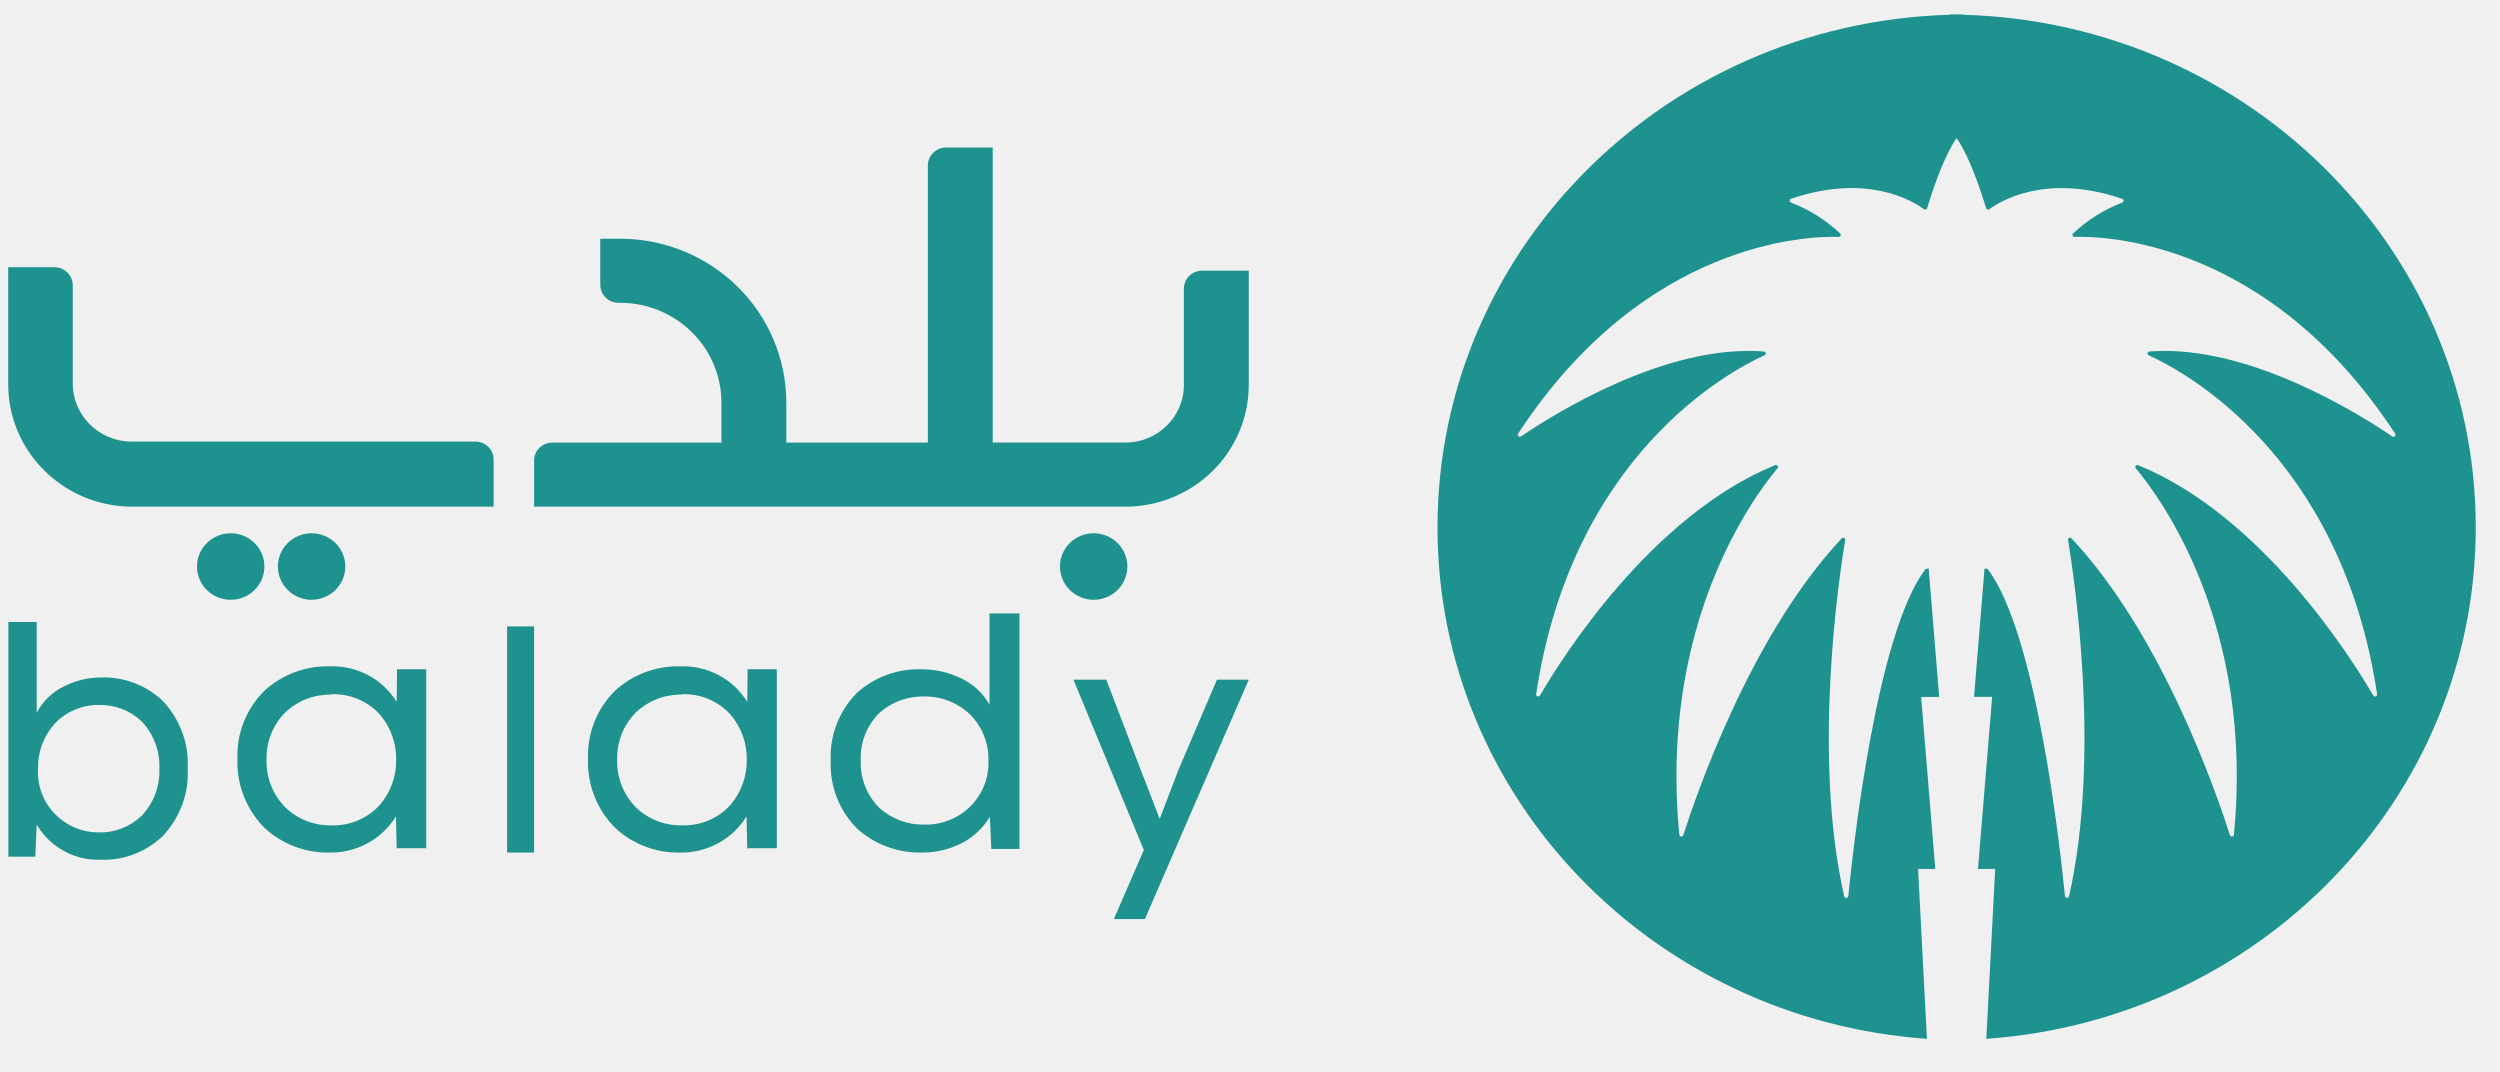
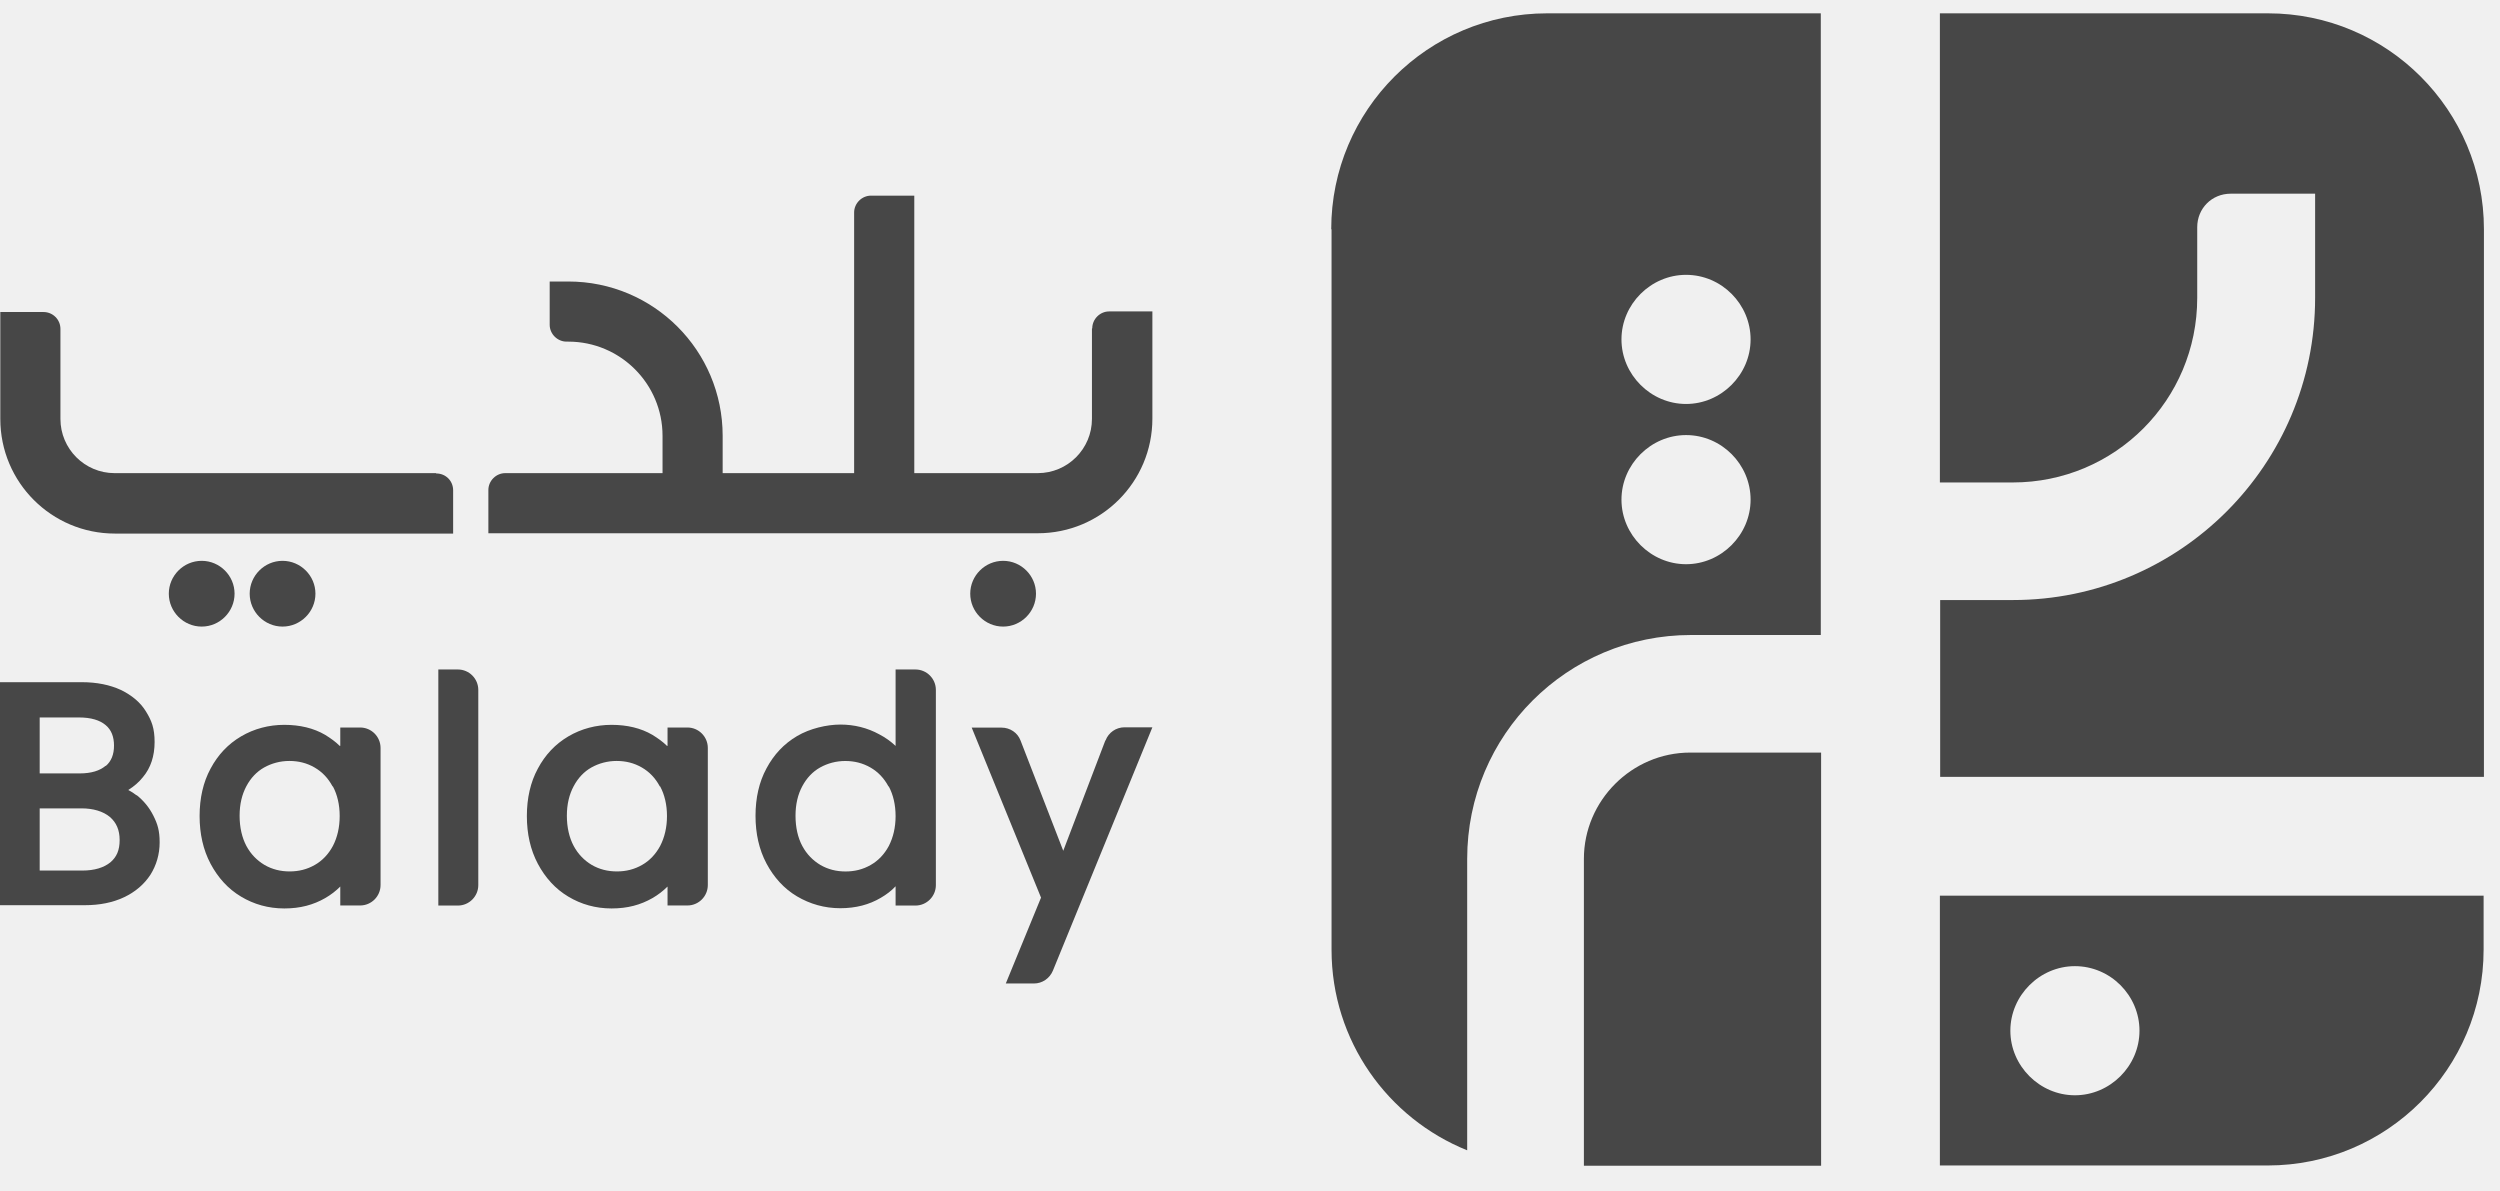
- <svg xmlns="http://www.w3.org/2000/svg" width="70" height="30" viewBox="0 0 70 30" fill="none">
-   <g clip-path="url(#clip0_30_12473)">
-     <path d="M33.149 8.084L33.149 10.774C33.15 11.667 32.417 12.391 31.512 12.391L27.796 12.391L27.796 4.13L26.489 4.13C26.354 4.13 26.225 4.184 26.129 4.278C26.034 4.372 25.98 4.5 25.98 4.634L25.98 12.393L22.017 12.393L22.017 11.28C22.018 10.062 21.529 8.894 20.657 8.032C19.785 7.17 18.601 6.685 17.366 6.684L16.808 6.684L16.808 7.976C16.808 8.109 16.861 8.237 16.957 8.331C17.052 8.426 17.182 8.479 17.317 8.479L17.367 8.479C18.933 8.481 20.202 9.735 20.2 11.28L20.2 12.393L15.463 12.393C15.182 12.393 14.955 12.618 14.955 12.896L14.955 14.187L31.512 14.187C32.429 14.186 33.308 13.826 33.955 13.186C34.603 12.546 34.966 11.678 34.965 10.774L34.965 7.579L33.658 7.579C33.523 7.579 33.394 7.632 33.298 7.727C33.203 7.821 33.149 7.949 33.149 8.082" fill="#1E928F" />
-     <path d="M13.315 12.364L3.668 12.364C2.758 12.354 2.027 11.618 2.037 10.72L2.037 7.995C2.04 7.716 1.814 7.487 1.531 7.482L0.23 7.482L0.23 10.72C0.209 12.614 1.748 14.166 3.668 14.187L13.822 14.187L13.822 12.875C13.823 12.741 13.771 12.611 13.676 12.516C13.581 12.42 13.451 12.365 13.315 12.364Z" fill="#1E928F" />
-     <path d="M8.724 14.931C8.203 14.931 7.781 15.348 7.781 15.862C7.781 16.377 8.203 16.794 8.724 16.794C9.246 16.794 9.668 16.377 9.668 15.862C9.668 15.615 9.569 15.379 9.392 15.204C9.215 15.029 8.975 14.931 8.724 14.931Z" fill="#1E928F" />
-     <path d="M6.46 14.931C5.938 14.931 5.516 15.348 5.516 15.862C5.516 16.377 5.938 16.794 6.46 16.794C6.981 16.794 7.403 16.377 7.403 15.862C7.403 15.615 7.304 15.379 7.127 15.204C6.95 15.029 6.71 14.931 6.46 14.931Z" fill="#1E928F" />
-     <mask id="mask0_30_12473" style="mask-type:luminance" maskUnits="userSpaceOnUse" x="0" y="17" width="6" height="8">
-       <path d="M0.23 17.416L5.26 17.416L5.26 24.076L0.23 24.076L0.23 17.416Z" fill="white" />
-     </mask>
-     <g mask="url(#mask0_30_12473)">
-       <path d="M2.818 24.076C2.083 24.096 1.396 23.717 1.028 23.089L0.989 23.987L0.23 23.987L0.23 17.416L1.028 17.416L1.028 19.957C1.198 19.634 1.469 19.373 1.801 19.213C2.119 19.054 2.471 18.97 2.828 18.969C3.471 18.948 4.095 19.185 4.558 19.625C5.04 20.139 5.293 20.823 5.26 21.523C5.291 22.219 5.038 22.898 4.557 23.409C4.093 23.855 3.466 24.096 2.818 24.076ZM2.769 19.739C2.316 19.734 1.881 19.911 1.564 20.23C1.234 20.577 1.056 21.038 1.066 21.514C1.035 21.978 1.2 22.435 1.523 22.775C1.846 23.116 2.297 23.309 2.769 23.308C3.215 23.317 3.646 23.149 3.966 22.842C4.304 22.486 4.482 22.011 4.462 21.524C4.484 21.034 4.305 20.556 3.966 20.198C3.645 19.894 3.214 19.729 2.769 19.739Z" fill="#1E928F" />
-     </g>
-     <path d="M9.23 23.872C8.548 23.886 7.889 23.634 7.395 23.17C6.891 22.655 6.621 21.96 6.648 21.244C6.623 20.537 6.894 19.851 7.397 19.347C7.89 18.891 8.543 18.643 9.218 18.657L9.239 18.657C9.998 18.632 10.712 19.012 11.107 19.652L11.117 18.739L11.934 18.739L11.934 23.749L11.128 23.749L11.107 23.769L11.087 22.856C10.695 23.497 9.988 23.884 9.23 23.872ZM9.281 19.438L9.271 19.449C8.795 19.441 8.336 19.619 7.992 19.943C7.639 20.297 7.448 20.778 7.464 21.274C7.449 21.772 7.64 22.255 7.992 22.611C8.334 22.938 8.794 23.118 9.27 23.11C9.79 23.129 10.291 22.918 10.637 22.536C10.939 22.182 11.101 21.733 11.093 21.271C11.1 20.811 10.939 20.363 10.64 20.01C10.296 19.63 9.798 19.42 9.281 19.438Z" fill="#1E928F" />
-     <path d="M14.199 23.871L14.954 23.871L14.954 17.539L14.199 17.539L14.199 23.871Z" fill="#1E928F" />
-     <path d="M19.046 23.872C18.365 23.887 17.705 23.634 17.212 23.17C16.708 22.655 16.438 21.96 16.465 21.244C16.439 20.537 16.71 19.851 17.214 19.347C17.706 18.891 18.36 18.643 19.035 18.657L19.056 18.657C19.815 18.632 20.528 19.012 20.923 19.652L20.934 18.739L21.751 18.739L21.751 23.749L20.944 23.749L20.923 23.769L20.903 22.856C20.512 23.497 19.805 23.883 19.046 23.872ZM19.097 19.438L19.087 19.449C18.611 19.441 18.152 19.619 17.809 19.943C17.456 20.297 17.265 20.778 17.281 21.274C17.266 21.772 17.456 22.255 17.809 22.611C18.151 22.938 18.611 23.118 19.087 23.11C19.607 23.129 20.108 22.918 20.454 22.536C20.755 22.182 20.917 21.733 20.91 21.271C20.917 20.811 20.756 20.363 20.456 20.01C20.112 19.63 19.614 19.42 19.097 19.438Z" fill="#1E928F" />
-     <path d="M25.821 23.871C25.149 23.889 24.495 23.649 23.999 23.201C23.498 22.697 23.23 22.011 23.26 21.305C23.227 20.596 23.494 19.906 23.996 19.398C24.49 18.953 25.142 18.716 25.811 18.74C26.186 18.74 26.555 18.824 26.893 18.984C27.238 19.142 27.523 19.404 27.706 19.732L27.706 17.176L28.536 17.176L28.546 17.166L28.546 23.771L27.757 23.771L27.716 22.869C27.522 23.194 27.237 23.456 26.896 23.625C26.562 23.789 26.194 23.873 25.821 23.871ZM25.873 19.501C25.412 19.491 24.964 19.656 24.622 19.962C24.268 20.315 24.079 20.798 24.101 21.294C24.081 21.788 24.269 22.269 24.622 22.62C24.965 22.931 25.416 23.099 25.881 23.089C26.367 23.101 26.836 22.914 27.176 22.572C27.517 22.23 27.698 21.764 27.676 21.285C27.686 20.803 27.497 20.338 27.153 19.996C26.81 19.673 26.352 19.495 25.878 19.501L25.873 19.501Z" fill="#1E928F" />
-     <path d="M34.075 19.03L32.996 21.557L32.472 22.929L31.937 21.547L30.976 19.03L30.056 19.03L32.027 23.8L31.188 25.734L32.057 25.734L34.965 19.03L34.075 19.03Z" fill="#1E928F" />
-     <path d="M30.623 14.931C30.101 14.931 29.679 15.348 29.679 15.862C29.679 16.377 30.101 16.794 30.623 16.794C31.144 16.794 31.567 16.377 31.567 15.862C31.567 15.615 31.467 15.379 31.29 15.204C31.113 15.029 30.873 14.931 30.623 14.931Z" fill="#1E928F" />
-     <path d="M54.974 3.638C54.808 3.788 54.437 4.276 53.96 5.826C53.955 5.844 53.941 5.858 53.923 5.864C53.905 5.87 53.885 5.868 53.87 5.857C53.577 5.641 52.294 4.835 50.149 5.566C50.127 5.574 50.111 5.594 50.111 5.618C50.11 5.641 50.124 5.663 50.146 5.671C50.661 5.868 51.131 6.164 51.528 6.542C51.543 6.559 51.545 6.583 51.535 6.603C51.525 6.622 51.504 6.634 51.482 6.633C50.663 6.608 46.054 6.721 42.506 12.144C42.492 12.166 42.496 12.196 42.516 12.214C42.535 12.232 42.565 12.235 42.588 12.22C43.468 11.621 46.624 9.624 49.389 9.842C49.414 9.844 49.435 9.862 49.44 9.887C49.445 9.912 49.432 9.936 49.409 9.947C48.416 10.396 44.02 12.743 43.012 19.436C43.008 19.463 43.025 19.489 43.051 19.497C43.077 19.506 43.105 19.496 43.12 19.473C43.739 18.411 46.241 14.436 49.702 13.025C49.726 13.015 49.754 13.022 49.77 13.043C49.786 13.064 49.786 13.093 49.769 13.113C49.097 13.912 46.446 17.477 47.022 23.374C47.025 23.4 47.046 23.42 47.072 23.423C47.099 23.426 47.123 23.41 47.132 23.386C47.495 22.251 49.023 17.784 51.566 15.077C51.583 15.058 51.61 15.052 51.633 15.063C51.656 15.073 51.669 15.098 51.665 15.122C51.496 16.144 50.739 21.161 51.639 25.1C51.646 25.126 51.672 25.144 51.699 25.142C51.727 25.139 51.749 25.118 51.752 25.091C51.9 23.613 52.556 17.742 53.906 15.945C53.918 15.931 53.935 15.923 53.953 15.922C53.953 15.922 53.971 15.922 54.003 15.92L54.297 19.514L53.792 19.514L54.188 24.331L53.706 24.331L53.954 29.087C46.291 28.548 40.25 22.342 40.25 14.768C40.25 6.857 46.835 0.441 54.974 0.407L54.974 3.638Z" fill="#1E928F" />
-     <path d="M54.597 3.638C54.763 3.788 55.134 4.276 55.611 5.826C55.616 5.844 55.63 5.858 55.647 5.864C55.665 5.871 55.685 5.868 55.701 5.858C55.993 5.642 57.276 4.836 59.421 5.567C59.444 5.575 59.459 5.595 59.46 5.619C59.46 5.642 59.446 5.664 59.424 5.672C58.909 5.869 58.44 6.164 58.043 6.542C58.028 6.559 58.026 6.583 58.036 6.603C58.046 6.622 58.067 6.634 58.089 6.633C58.908 6.608 63.517 6.721 67.065 12.144C67.079 12.166 67.075 12.196 67.055 12.215C67.036 12.233 67.005 12.235 66.983 12.22C66.103 11.621 62.947 9.624 60.182 9.842C60.157 9.844 60.135 9.862 60.131 9.887C60.126 9.912 60.138 9.936 60.161 9.947C61.155 10.396 65.551 12.743 66.559 19.436C66.563 19.464 66.546 19.489 66.52 19.498C66.494 19.507 66.465 19.496 66.451 19.473C65.832 18.411 63.33 14.436 59.869 13.025C59.845 13.015 59.816 13.022 59.8 13.043C59.785 13.064 59.785 13.093 59.802 13.113C60.474 13.912 63.125 17.477 62.549 23.374C62.546 23.4 62.525 23.42 62.499 23.423C62.472 23.426 62.448 23.41 62.439 23.386C62.077 22.251 60.548 17.784 58.005 15.077C57.989 15.057 57.961 15.051 57.938 15.062C57.915 15.073 57.902 15.097 57.906 15.122C58.076 16.144 58.832 21.161 57.932 25.1C57.925 25.126 57.899 25.143 57.872 25.141C57.844 25.139 57.822 25.118 57.819 25.091C57.671 23.613 57.014 17.742 55.664 15.945C55.653 15.931 55.635 15.922 55.617 15.922C55.617 15.922 55.599 15.922 55.567 15.919L55.273 19.513L55.78 19.513L55.383 24.331L55.865 24.331L55.617 29.087C63.281 28.548 69.321 22.342 69.321 14.768C69.321 6.857 62.736 0.441 54.597 0.407L54.597 3.638Z" fill="#1E928F" />
-   </g>
-   <defs>
-     <clipPath id="clip0_30_12473">
-       <rect width="69.551" height="29.044" fill="white" transform="translate(0 0.331543)" />
-     </clipPath>
-   </defs>
+ <svg xmlns="http://www.w3.org/2000/svg" width="63" height="30" viewBox="0 0 63 30" fill="none">
+   <path d="M27.517 8.281V10.557C27.517 11.311 26.905 11.923 26.152 11.923H23.04V4.93H21.95C21.718 4.93 21.524 5.124 21.524 5.355V11.923H18.211V10.983C18.211 8.833 16.472 7.094 14.322 7.094H13.852V8.184C13.852 8.415 14.046 8.609 14.277 8.609H14.322C15.628 8.609 16.696 9.669 16.696 10.983V11.923H12.732C12.501 11.923 12.307 12.117 12.307 12.348V13.438H26.152C27.749 13.438 29.04 12.147 29.04 10.55V7.848H27.95C27.719 7.848 27.525 8.042 27.525 8.273" fill="#474747" />
+   <path d="M10.986 11.923H2.888C2.135 11.923 1.523 11.311 1.523 10.558V8.289C1.523 8.05 1.329 7.863 1.097 7.863H0.008V10.558C0.008 12.155 1.299 13.446 2.896 13.446H11.419V12.356C11.419 12.117 11.232 11.931 10.994 11.931" fill="#474747" />
+   <path d="M25.279 14.133C24.823 14.133 24.45 14.506 24.45 14.961C24.45 15.416 24.823 15.79 25.279 15.79C25.734 15.79 26.107 15.416 26.107 14.961C26.107 14.506 25.734 14.133 25.279 14.133Z" fill="#474747" />
+   <path d="M7.12 14.133C6.665 14.133 6.292 14.506 6.292 14.961C6.292 15.416 6.665 15.79 7.12 15.79C7.575 15.79 7.949 15.416 7.949 14.961C7.949 14.506 7.575 14.133 7.12 14.133Z" fill="#474747" />
+   <path d="M5.083 14.133C4.627 14.133 4.254 14.506 4.254 14.961C4.254 15.416 4.627 15.79 5.083 15.79C5.538 15.79 5.911 15.416 5.911 14.961C5.911 14.506 5.538 14.133 5.083 14.133Z" fill="#474747" />
+   <path d="M3.441 20.043C3.373 19.99 3.306 19.945 3.232 19.908C3.373 19.819 3.5 19.714 3.605 19.58C3.799 19.348 3.896 19.05 3.896 18.699C3.896 18.348 3.821 18.162 3.679 17.93C3.538 17.699 3.321 17.52 3.045 17.386C2.769 17.259 2.441 17.191 2.06 17.191H0V22.811H2.135C2.515 22.811 2.844 22.744 3.127 22.61C3.411 22.476 3.635 22.282 3.791 22.043C3.941 21.804 4.023 21.528 4.023 21.229C4.023 20.931 3.971 20.766 3.866 20.557C3.762 20.349 3.62 20.177 3.441 20.035V20.043ZM1 20.371H2.052C2.351 20.371 2.597 20.445 2.769 20.587C2.933 20.729 3.015 20.916 3.015 21.169C3.015 21.423 2.941 21.595 2.784 21.729C2.62 21.864 2.381 21.938 2.075 21.938H1V20.371ZM2.664 19.296C2.515 19.423 2.299 19.49 2.008 19.49H1V18.08H1.993C2.291 18.08 2.515 18.147 2.664 18.274C2.806 18.393 2.873 18.565 2.873 18.789C2.873 19.012 2.806 19.184 2.664 19.304V19.296Z" fill="#474747" />
+   <path d="M8.56 18.796C8.456 18.691 8.329 18.602 8.195 18.519C7.904 18.348 7.553 18.266 7.165 18.266C6.777 18.266 6.404 18.363 6.075 18.557C5.747 18.751 5.493 19.019 5.306 19.37C5.12 19.713 5.03 20.117 5.03 20.564C5.03 21.012 5.12 21.415 5.306 21.766C5.493 22.117 5.747 22.4 6.075 22.595C6.396 22.788 6.762 22.893 7.165 22.893C7.568 22.893 7.896 22.803 8.195 22.632C8.337 22.55 8.463 22.453 8.575 22.341V22.818H9.075C9.359 22.818 9.59 22.587 9.59 22.303V18.848C9.59 18.564 9.359 18.333 9.075 18.333H8.575V18.796H8.56ZM8.389 19.818C8.501 20.027 8.56 20.281 8.56 20.564C8.56 20.848 8.501 21.102 8.389 21.318C8.277 21.527 8.12 21.691 7.934 21.796C7.739 21.908 7.53 21.96 7.299 21.96C7.068 21.96 6.859 21.908 6.665 21.796C6.478 21.684 6.321 21.527 6.209 21.318C6.098 21.109 6.038 20.848 6.038 20.557C6.038 20.266 6.098 20.02 6.209 19.811C6.321 19.602 6.471 19.445 6.657 19.34C6.844 19.236 7.06 19.176 7.292 19.176C7.523 19.176 7.732 19.228 7.926 19.34C8.12 19.452 8.269 19.609 8.381 19.818H8.389Z" fill="#474747" />
+   <path d="M11.046 22.82H11.539C11.822 22.82 12.053 22.588 12.053 22.305V17.386C12.053 17.102 11.822 16.871 11.539 16.871H11.046V22.82Z" fill="#474747" />
+   <path d="M16.808 18.796C16.703 18.691 16.576 18.602 16.442 18.519C16.151 18.348 15.8 18.266 15.412 18.266C15.024 18.266 14.651 18.363 14.322 18.557C13.994 18.751 13.74 19.019 13.553 19.37C13.367 19.713 13.277 20.117 13.277 20.564C13.277 21.012 13.367 21.415 13.553 21.766C13.74 22.117 13.994 22.4 14.322 22.595C14.643 22.788 15.009 22.893 15.412 22.893C15.815 22.893 16.143 22.803 16.442 22.632C16.584 22.55 16.71 22.453 16.822 22.341V22.818H17.323C17.606 22.818 17.837 22.587 17.837 22.303V18.848C17.837 18.564 17.606 18.333 17.323 18.333H16.822V18.796H16.808ZM16.636 19.818C16.748 20.027 16.808 20.281 16.808 20.564C16.808 20.848 16.748 21.102 16.636 21.318C16.524 21.527 16.367 21.691 16.181 21.796C15.986 21.908 15.778 21.96 15.546 21.96C15.315 21.96 15.106 21.908 14.912 21.796C14.725 21.684 14.569 21.527 14.457 21.318C14.345 21.109 14.285 20.848 14.285 20.557C14.285 20.266 14.345 20.02 14.457 19.811C14.569 19.602 14.718 19.445 14.904 19.34C15.091 19.236 15.307 19.176 15.539 19.176C15.77 19.176 15.979 19.228 16.173 19.34C16.367 19.452 16.516 19.609 16.628 19.818H16.636Z" fill="#474747" />
+   <path d="M22.569 18.797C22.45 18.685 22.316 18.588 22.159 18.506C21.86 18.341 21.524 18.259 21.181 18.259C20.838 18.259 20.412 18.356 20.084 18.55C19.756 18.744 19.502 19.013 19.315 19.364C19.129 19.707 19.039 20.11 19.039 20.558C19.039 21.006 19.129 21.409 19.315 21.76C19.502 22.11 19.756 22.394 20.084 22.588C20.412 22.782 20.778 22.887 21.174 22.887C21.569 22.887 21.905 22.797 22.196 22.625C22.338 22.543 22.465 22.446 22.569 22.334V22.82H23.069C23.353 22.82 23.584 22.588 23.584 22.305V17.386C23.584 17.102 23.353 16.871 23.069 16.871H22.569V18.804V18.797ZM22.398 19.819C22.509 20.028 22.569 20.282 22.569 20.566C22.569 20.849 22.509 21.103 22.398 21.319C22.286 21.528 22.129 21.692 21.942 21.797C21.748 21.909 21.539 21.961 21.308 21.961C21.077 21.961 20.868 21.909 20.674 21.797C20.487 21.685 20.33 21.528 20.218 21.319C20.106 21.11 20.047 20.849 20.047 20.558C20.047 20.267 20.106 20.021 20.218 19.812C20.33 19.603 20.48 19.446 20.666 19.341C20.853 19.237 21.069 19.177 21.3 19.177C21.532 19.177 21.741 19.23 21.935 19.341C22.129 19.453 22.278 19.61 22.39 19.819H22.398Z" fill="#474747" />
+   <path d="M27.853 18.664L26.794 21.44L25.719 18.664C25.644 18.462 25.45 18.336 25.241 18.336H24.487L26.234 22.62L25.346 24.784H26.055C26.264 24.784 26.45 24.657 26.532 24.463L29.04 18.328H28.338C28.122 18.328 27.935 18.462 27.861 18.657L27.853 18.664Z" fill="#474747" />
+   <path d="M33.555 5.777V23.936C33.555 26.227 34.973 28.182 36.973 28.988V21.644C36.973 18.517 39.496 16.002 42.615 16.002H45.884V0.336H38.988C35.988 0.336 33.547 2.769 33.547 5.777H33.555ZM42.489 6.926C43.384 6.926 44.115 7.665 44.115 8.553C44.115 9.441 43.377 10.18 42.489 10.18C41.6 10.18 40.861 9.441 40.861 8.553C40.861 7.665 41.6 6.926 42.489 6.926ZM42.489 10.964C43.384 10.964 44.115 11.703 44.115 12.591C44.115 13.479 43.377 14.218 42.489 14.218C41.6 14.218 40.861 13.479 40.861 12.591C40.861 11.703 41.6 10.964 42.489 10.964Z" fill="#474747" />
+   <path d="M57.147 0.336H48.885V12.158H50.721C53.295 12.158 55.37 10.083 55.37 7.508V5.725C55.37 5.254 55.736 4.881 56.214 4.881H58.341V7.508C58.341 11.71 54.93 15.121 50.728 15.121H48.892V19.577H62.595V5.777C62.595 2.776 60.162 0.336 57.154 0.336H57.147Z" fill="#474747" />
+   <path d="M39.914 21.644V29.376H45.892V18.965H42.593C41.123 18.965 39.914 20.174 39.914 21.644Z" fill="#474747" />
+   <path d="M48.885 22.57V29.37H57.147C60.147 29.37 62.587 26.936 62.587 23.929V22.57H48.885ZM52.288 24.347C53.183 24.347 53.915 25.085 53.915 25.974C53.915 26.862 53.176 27.601 52.288 27.601C51.4 27.601 50.661 26.862 50.661 25.974C50.661 25.085 51.4 24.347 52.288 24.347Z" fill="#474747" />
</svg>
